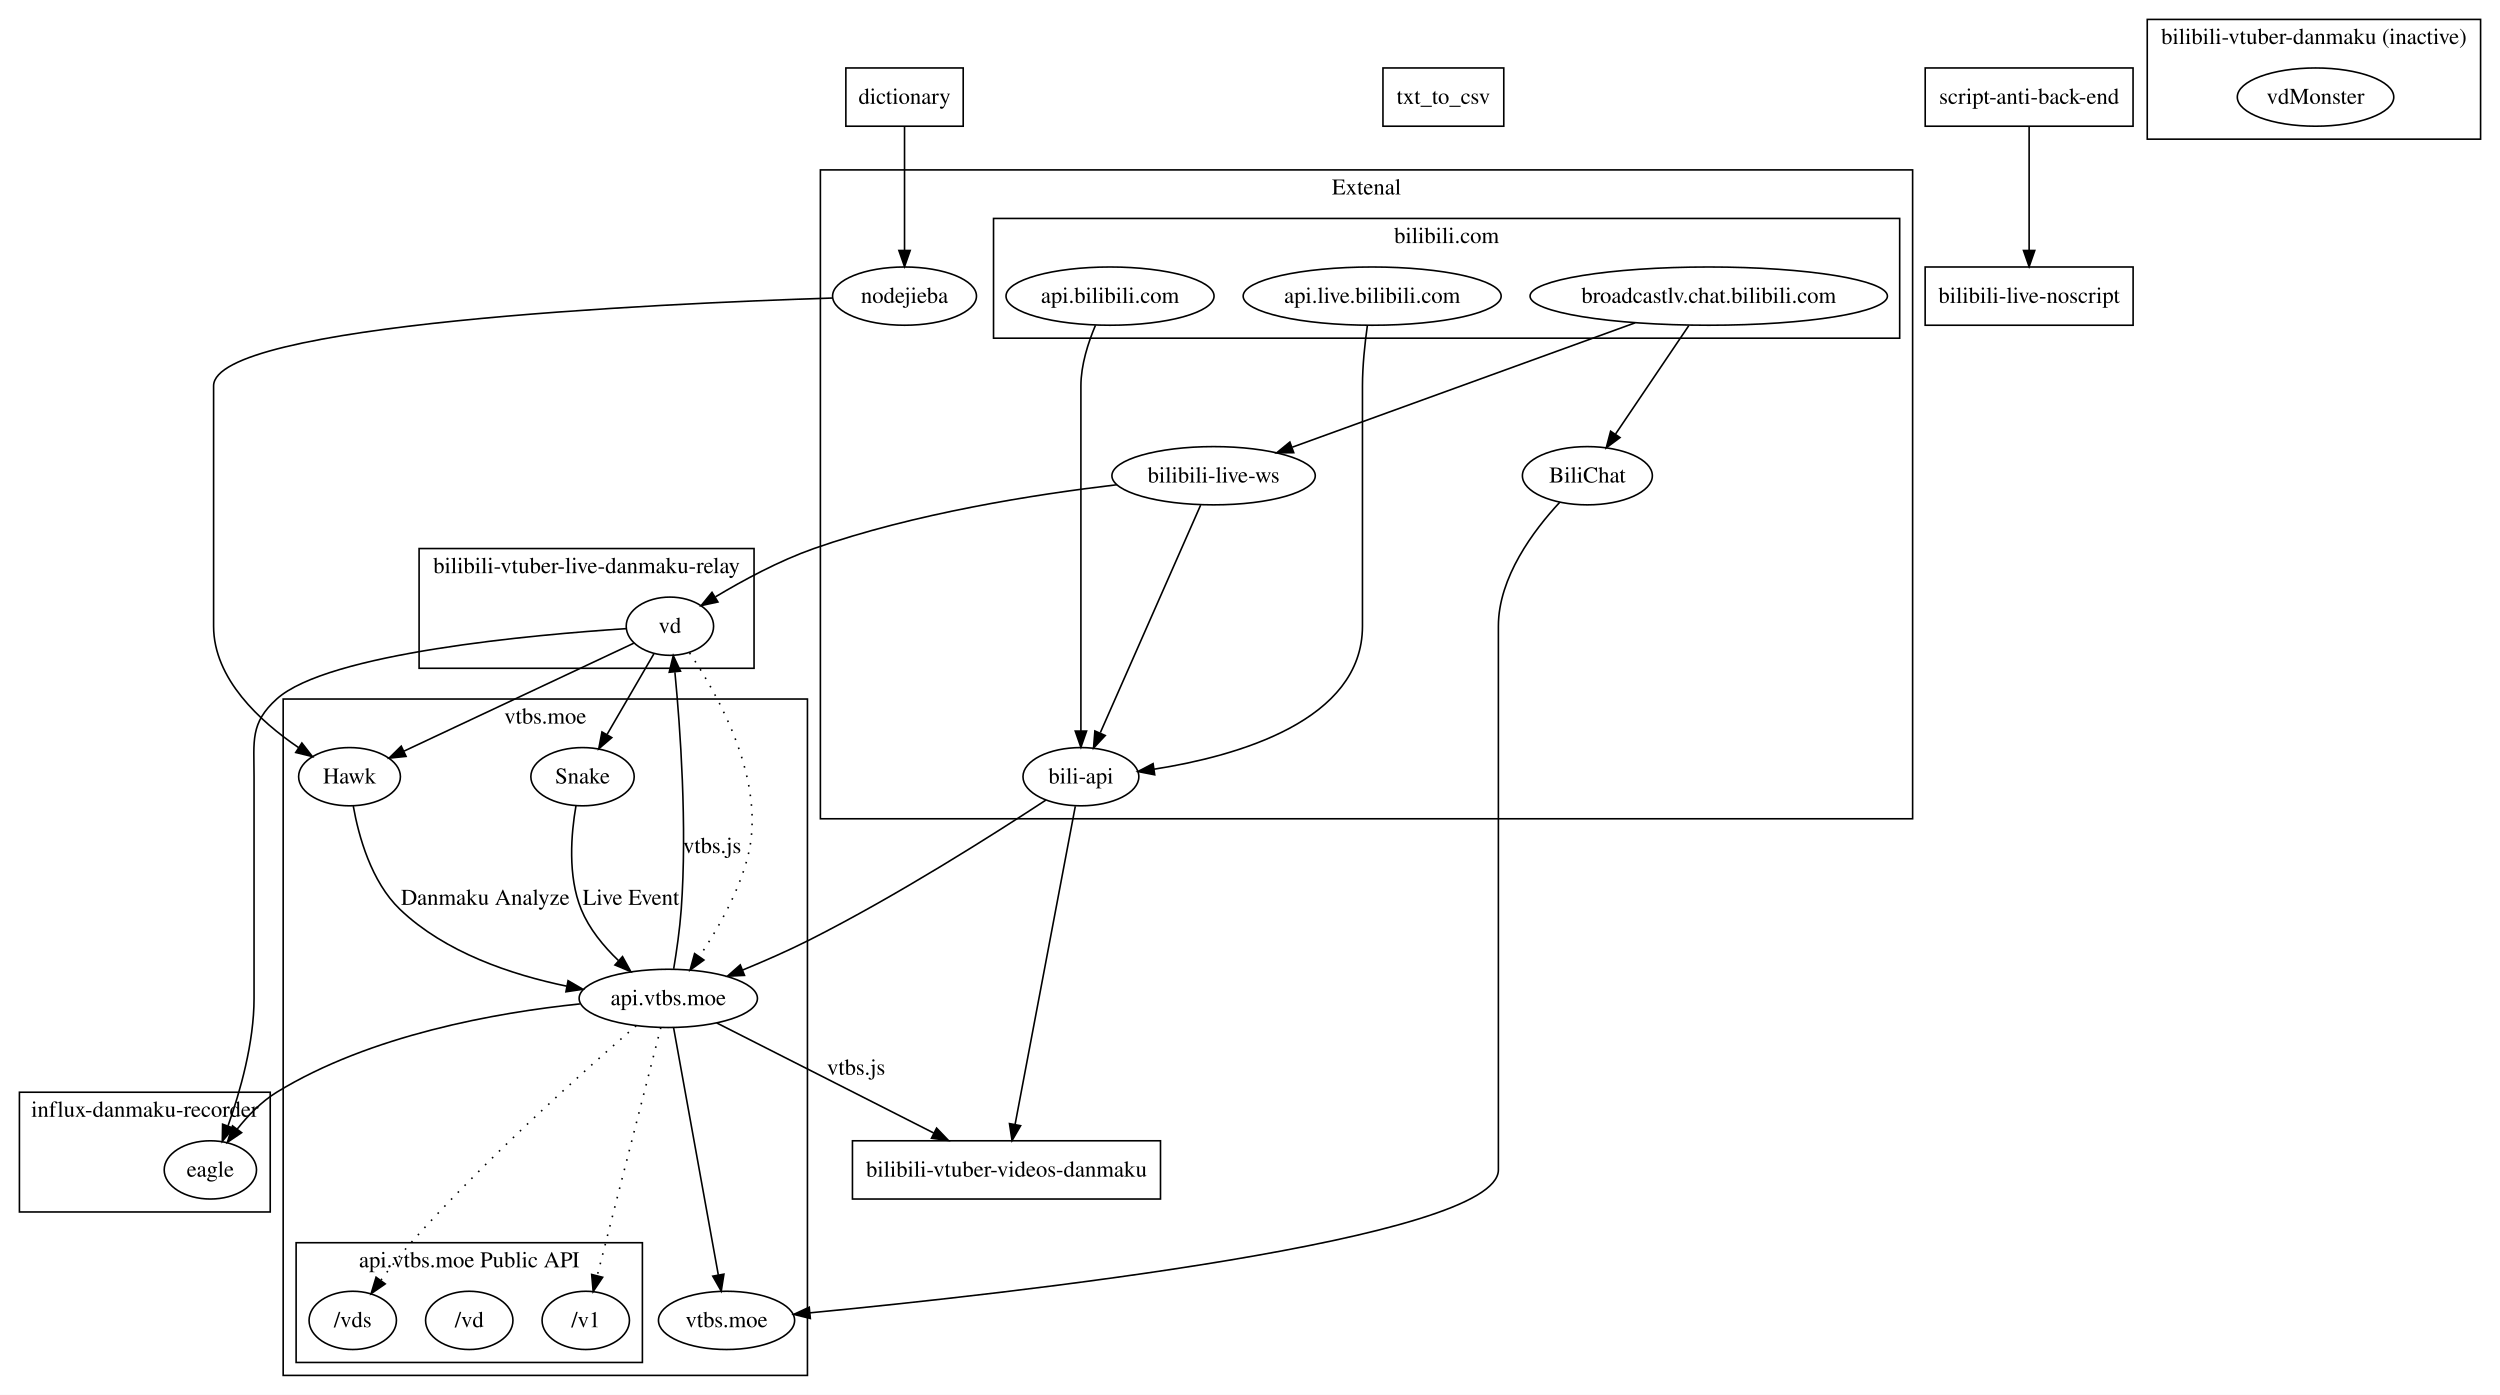
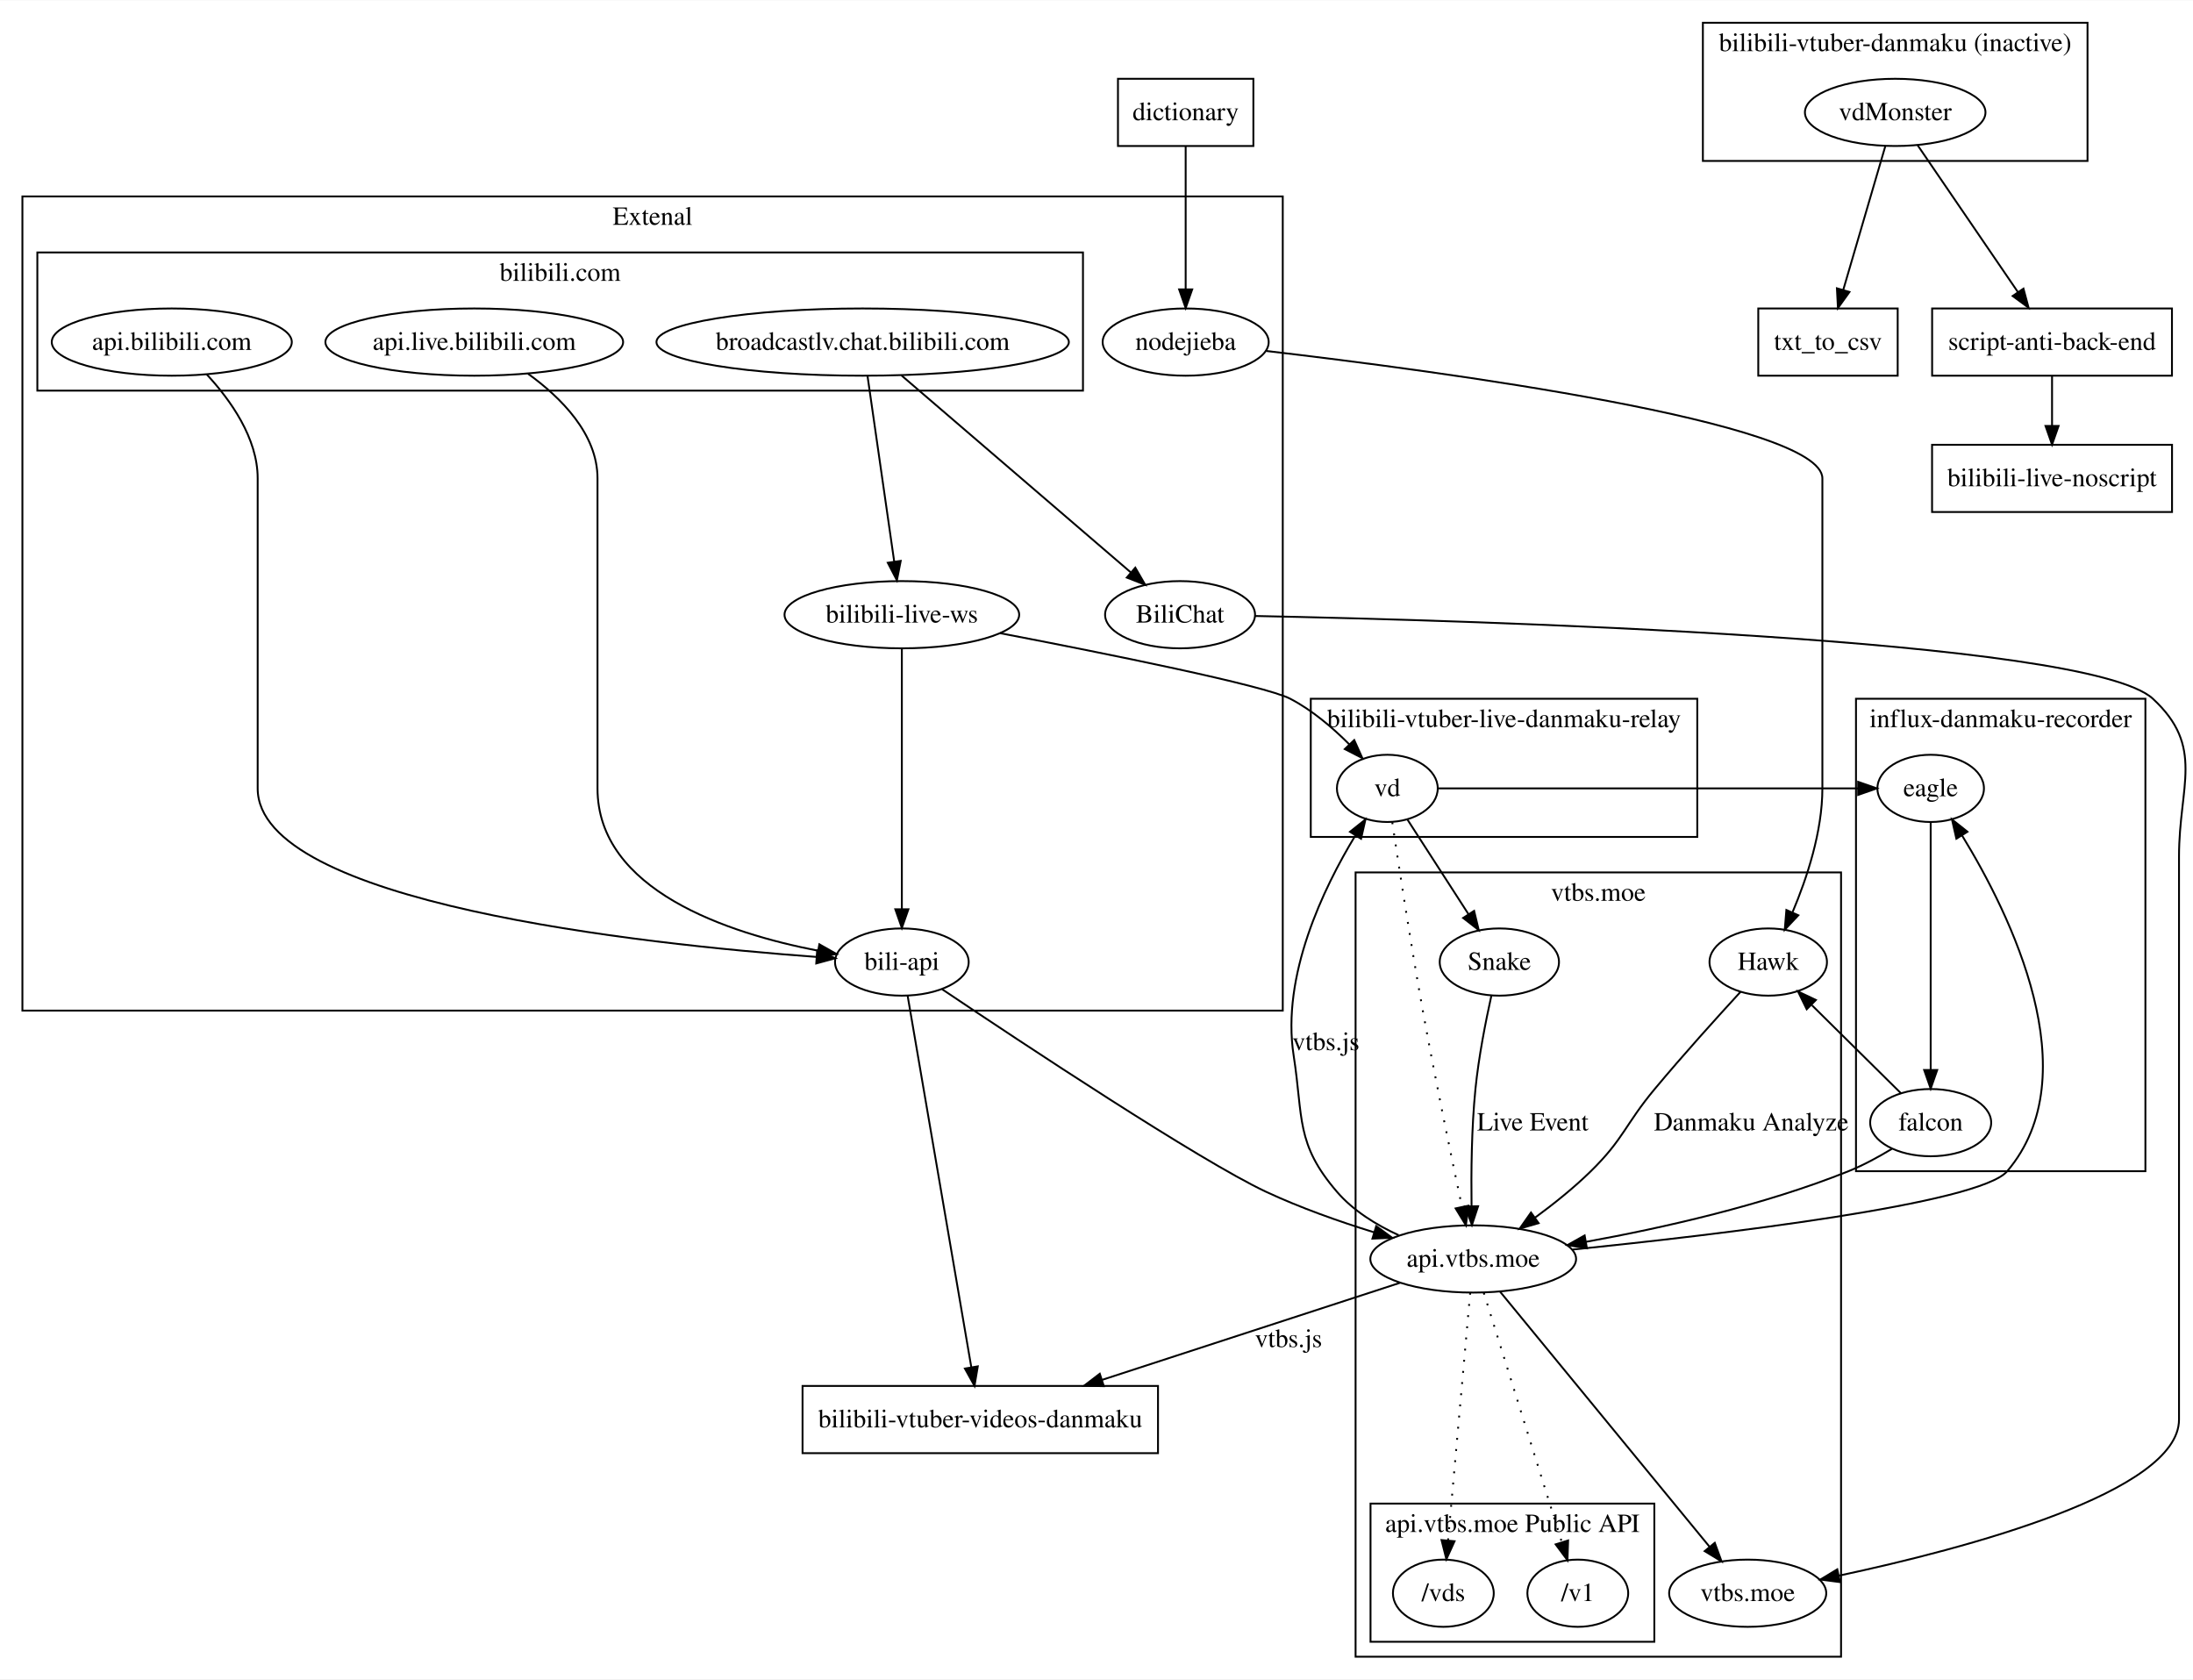
- <svg xmlns="http://www.w3.org/2000/svg" width="1545pt" height="862pt" viewBox="0.00 0.00 1545.00 862.00">
-   <g id="graph0" class="graph" transform="scale(1 1) rotate(0) translate(4 858)">
-     <polygon fill="#ffffff" stroke="transparent" points="-4,4 -4,-858 1541,-858 1541,4 -4,4" />
+ <svg xmlns="http://www.w3.org/2000/svg" width="1174pt" height="899pt" viewBox="0.00 0.00 1174.49 899.00">
+   <g id="graph0" class="graph" transform="scale(1 1) rotate(0) translate(4 895)">
+     <polygon fill="#ffffff" stroke="transparent" points="-4,4 -4,-895 1170.487,-895 1170.487,4 -4,4" />
    <g id="clust1" class="cluster">
-       <polygon fill="none" stroke="#000000" points="503,-352 503,-753 1178,-753 1178,-352 503,-352" />
-       <text text-anchor="middle" x="840.5" y="-737.8" font-family="Times,serif" font-size="14.00" fill="#000000">Extenal</text>
+       <polygon fill="none" stroke="#000000" points="8,-354 8,-790 683,-790 683,-354 8,-354" />
+       <text text-anchor="middle" x="345.5" y="-774.8" font-family="Times,serif" font-size="14.00" fill="#000000">Extenal</text>
    </g>
    <g id="clust2" class="cluster">
-       <polygon fill="none" stroke="#000000" points="610,-649 610,-723 1170,-723 1170,-649 610,-649" />
-       <text text-anchor="middle" x="890" y="-707.8" font-family="Times,serif" font-size="14.00" fill="#000000">bilibili.com</text>
+       <polygon fill="none" stroke="#000000" points="16,-686 16,-760 576,-760 576,-686 16,-686" />
+       <text text-anchor="middle" x="296" y="-744.8" font-family="Times,serif" font-size="14.00" fill="#000000">bilibili.com</text>
    </g>
    <g id="clust3" class="cluster">
-       <polygon fill="none" stroke="#000000" points="171,-8 171,-426 495,-426 495,-8 171,-8" />
-       <text text-anchor="middle" x="333" y="-410.8" font-family="Times,serif" font-size="14.00" fill="#000000">vtbs.moe</text>
+       <polygon fill="none" stroke="#000000" points="722,-8 722,-428 982,-428 982,-8 722,-8" />
+       <text text-anchor="middle" x="852" y="-412.8" font-family="Times,serif" font-size="14.00" fill="#000000">vtbs.moe</text>
    </g>
    <g id="clust4" class="cluster">
-       <polygon fill="none" stroke="#000000" points="179,-16 179,-90 393,-90 393,-16 179,-16" />
-       <text text-anchor="middle" x="286" y="-74.8" font-family="Times,serif" font-size="14.00" fill="#000000">api.vtbs.moe Public API</text>
+       <polygon fill="none" stroke="#000000" points="730,-16 730,-90 882,-90 882,-16 730,-16" />
+       <text text-anchor="middle" x="806" y="-74.8" font-family="Times,serif" font-size="14.00" fill="#000000">api.vtbs.moe Public API</text>
    </g>
    <g id="clust5" class="cluster">
-       <polygon fill="none" stroke="#000000" points="1323,-772 1323,-846 1529,-846 1529,-772 1323,-772" />
-       <text text-anchor="middle" x="1426" y="-830.8" font-family="Times,serif" font-size="14.00" fill="#000000">bilibili-vtuber-danmaku (inactive)</text>
+       <polygon fill="none" stroke="#000000" points="908,-809 908,-883 1114,-883 1114,-809 908,-809" />
+       <text text-anchor="middle" x="1011" y="-867.8" font-family="Times,serif" font-size="14.00" fill="#000000">bilibili-vtuber-danmaku (inactive)</text>
    </g>
    <g id="clust6" class="cluster">
-       <polygon fill="none" stroke="#000000" points="255,-445 255,-519 462,-519 462,-445 255,-445" />
-       <text text-anchor="middle" x="358.5" y="-503.8" font-family="Times,serif" font-size="14.00" fill="#000000">bilibili-vtuber-live-danmaku-relay</text>
+       <polygon fill="none" stroke="#000000" points="698,-447 698,-521 905,-521 905,-447 698,-447" />
+       <text text-anchor="middle" x="801.5" y="-505.8" font-family="Times,serif" font-size="14.00" fill="#000000">bilibili-vtuber-live-danmaku-relay</text>
    </g>
    <g id="clust7" class="cluster">
-       <polygon fill="none" stroke="#000000" points="8,-109 8,-183 163,-183 163,-109 8,-109" />
-       <text text-anchor="middle" x="85.5" y="-167.8" font-family="Times,serif" font-size="14.00" fill="#000000">influx-danmaku-recorder</text>
+       <polygon fill="none" stroke="#000000" points="990,-268 990,-521 1145,-521 1145,-268 990,-268" />
+       <text text-anchor="middle" x="1067.5" y="-505.8" font-family="Times,serif" font-size="14.00" fill="#000000">influx-danmaku-recorder</text>
    </g>
    <g id="node1" class="node">
-       <polygon fill="none" stroke="#000000" points="591.259,-816 518.741,-816 518.741,-780 591.259,-780 591.259,-816" />
-       <text text-anchor="middle" x="555" y="-793.8" font-family="Times,serif" font-size="14.00" fill="#000000">dictionary</text>
+       <polygon fill="none" stroke="#000000" points="667.259,-853 594.741,-853 594.741,-817 667.259,-817 667.259,-853" />
+       <text text-anchor="middle" x="631" y="-830.8" font-family="Times,serif" font-size="14.00" fill="#000000">dictionary</text>
    </g>
    <g id="node9" class="node">
-       <ellipse fill="none" stroke="#000000" cx="555" cy="-675" rx="44.466" ry="18" />
-       <text text-anchor="middle" x="555" y="-670.8" font-family="Times,serif" font-size="14.00" fill="#000000">nodejieba</text>
+       <ellipse fill="none" stroke="#000000" cx="631" cy="-712" rx="44.466" ry="18" />
+       <text text-anchor="middle" x="631" y="-707.8" font-family="Times,serif" font-size="14.00" fill="#000000">nodejieba</text>
    </g>
    <g id="edge17" class="edge">
-       <path fill="none" stroke="#000000" d="M555,-779.851C555,-759.684 555,-726.864 555,-703.313" />
-       <polygon fill="#000000" stroke="#000000" points="558.5,-703.223 555,-693.223 551.5,-703.224 558.5,-703.223" />
+       <path fill="none" stroke="#000000" d="M631,-816.851C631,-796.684 631,-763.864 631,-740.313" />
+       <polygon fill="#000000" stroke="#000000" points="634.5,-740.223 631,-730.223 627.5,-740.224 634.5,-740.223" />
    </g>
    <g id="node2" class="node">
-       <polygon fill="none" stroke="#000000" points="925.332,-816 850.668,-816 850.668,-780 925.332,-780 925.332,-816" />
-       <text text-anchor="middle" x="888" y="-793.8" font-family="Times,serif" font-size="14.00" fill="#000000">txt_to_csv</text>
+       <polygon fill="none" stroke="#000000" points="1012.332,-730 937.668,-730 937.668,-694 1012.332,-694 1012.332,-730" />
+       <text text-anchor="middle" x="975" y="-707.8" font-family="Times,serif" font-size="14.00" fill="#000000">txt_to_csv</text>
    </g>
    <g id="node3" class="node">
-       <polygon fill="none" stroke="#000000" points="1314.259,-693 1185.741,-693 1185.741,-657 1314.259,-657 1314.259,-693" />
-       <text text-anchor="middle" x="1250" y="-670.8" font-family="Times,serif" font-size="14.00" fill="#000000">bilibili-live-noscript</text>
+       <polygon fill="none" stroke="#000000" points="1159.259,-657 1030.741,-657 1030.741,-621 1159.259,-621 1159.259,-657" />
+       <text text-anchor="middle" x="1095" y="-634.8" font-family="Times,serif" font-size="14.00" fill="#000000">bilibili-live-noscript</text>
    </g>
    <g id="node4" class="node">
-       <polygon fill="none" stroke="#000000" points="713.186,-153 522.814,-153 522.814,-117 713.186,-117 713.186,-153" />
-       <text text-anchor="middle" x="618" y="-130.8" font-family="Times,serif" font-size="14.00" fill="#000000">bilibili-vtuber-videos-danmaku</text>
+       <polygon fill="none" stroke="#000000" points="616.186,-153 425.814,-153 425.814,-117 616.186,-117 616.186,-153" />
+       <text text-anchor="middle" x="521" y="-130.8" font-family="Times,serif" font-size="14.00" fill="#000000">bilibili-vtuber-videos-danmaku</text>
    </g>
    <g id="node5" class="node">
-       <polygon fill="none" stroke="#000000" points="1314.225,-816 1185.775,-816 1185.775,-780 1314.225,-780 1314.225,-816" />
-       <text text-anchor="middle" x="1250" y="-793.8" font-family="Times,serif" font-size="14.00" fill="#000000">script-anti-back-end</text>
+       <polygon fill="none" stroke="#000000" points="1159.225,-730 1030.775,-730 1030.775,-694 1159.225,-694 1159.225,-730" />
+       <text text-anchor="middle" x="1095" y="-707.8" font-family="Times,serif" font-size="14.00" fill="#000000">script-anti-back-end</text>
+     </g>
+     <g id="edge22" class="edge">
+       <path fill="none" stroke="#000000" d="M1095,-693.955C1095,-685.883 1095,-676.176 1095,-667.182" />
+       <polygon fill="#000000" stroke="#000000" points="1098.5,-667.09 1095,-657.09 1091.5,-667.09 1098.5,-667.09" />
+     </g>
+     <g id="node6" class="node">
+       <ellipse fill="none" stroke="#000000" cx="479" cy="-380" rx="35.797" ry="18" />
+       <text text-anchor="middle" x="479" y="-375.8" font-family="Times,serif" font-size="14.00" fill="#000000">bili-api</text>
+     </g>
+     <g id="edge13" class="edge">
+       <path fill="none" stroke="#000000" d="M482.088,-361.985C489.34,-319.685 507.497,-213.768 516.201,-162.996" />
+       <polygon fill="#000000" stroke="#000000" points="519.667,-163.489 517.907,-153.042 512.768,-162.307 519.667,-163.489" />
+     </g>
+     <g id="node13" class="node">
+       <ellipse fill="none" stroke="#000000" cx="785" cy="-221" rx="55.101" ry="18" />
+       <text text-anchor="middle" x="785" y="-216.8" font-family="Times,serif" font-size="14.00" fill="#000000">api.vtbs.moe</text>
+     </g>
+     <g id="edge8" class="edge">
+       <path fill="none" stroke="#000000" d="M500.589,-365.42C543.531,-336.579 638.571,-273.601 674,-257 692.272,-248.439 713.128,-241.09 731.791,-235.306" />
+       <polygon fill="#000000" stroke="#000000" points="733.052,-238.582 741.614,-232.341 731.029,-231.88 733.052,-238.582" />
+     </g>
+     <g id="node7" class="node">
+       <ellipse fill="none" stroke="#000000" cx="479" cy="-566" rx="62.843" ry="18" />
+       <text text-anchor="middle" x="479" y="-561.8" font-family="Times,serif" font-size="14.00" fill="#000000">bilibili-live-ws</text>
+     </g>
+     <g id="edge7" class="edge">
+       <path fill="none" stroke="#000000" d="M479,-547.827C479,-515.324 479,-447.024 479,-408.323" />
+       <polygon fill="#000000" stroke="#000000" points="482.5,-408.247 479,-398.247 475.5,-408.247 482.5,-408.247" />
+     </g>
+     <g id="node20" class="node">
+       <ellipse fill="none" stroke="#000000" cx="739" cy="-473" rx="27" ry="18" />
+       <text text-anchor="middle" x="739" y="-468.8" font-family="Times,serif" font-size="14.00" fill="#000000">vd</text>
+     </g>
+     <g id="edge10" class="edge">
+       <path fill="none" stroke="#000000" d="M531.465,-556.142C588.462,-545.197 673.272,-528.134 687,-521 698.754,-514.892 709.83,-505.416 718.715,-496.491" />
+       <polygon fill="#000000" stroke="#000000" points="721.281,-498.872 725.63,-489.21 716.206,-494.051 721.281,-498.872" />
+     </g>
+     <g id="node8" class="node">
+       <ellipse fill="none" stroke="#000000" cx="628" cy="-566" rx="40.158" ry="18" />
+       <text text-anchor="middle" x="628" y="-561.8" font-family="Times,serif" font-size="14.00" fill="#000000">BiliChat</text>
+     </g>
+     <g id="node16" class="node">
+       <ellipse fill="none" stroke="#000000" cx="932" cy="-42" rx="42.072" ry="18" />
+       <text text-anchor="middle" x="932" y="-37.8" font-family="Times,serif" font-size="14.00" fill="#000000">vtbs.moe</text>
+     </g>
+     <g id="edge25" class="edge">
+       <path fill="none" stroke="#000000" d="M668.2,-565.315C784.273,-562.957 1113.924,-553.44 1149,-521 1176.947,-495.153 1163,-474.567 1163,-436.5 1163,-436.5 1163,-436.5 1163,-135 1163,-96.089 1048.785,-65.917 980.979,-51.433" />
+       <polygon fill="#000000" stroke="#000000" points="981.43,-47.952 970.925,-49.327 979.995,-54.803 981.43,-47.952" />
+     </g>
+     <g id="node14" class="node">
+       <ellipse fill="none" stroke="#000000" cx="943" cy="-380" rx="31.455" ry="18" />
+       <text text-anchor="middle" x="943" y="-375.8" font-family="Times,serif" font-size="14.00" fill="#000000">Hawk</text>
+     </g>
+     <g id="edge20" class="edge">
+       <path fill="none" stroke="#000000" d="M674.188,-707.234C765.946,-696.524 972,-669.12 972,-639 972,-639 972,-639 972,-473 972,-449.883 963.732,-424.938 956.026,-406.709" />
+       <polygon fill="#000000" stroke="#000000" points="959.117,-405.045 951.859,-397.326 952.719,-407.886 959.117,-405.045" />
+     </g>
+     <g id="node10" class="node">
+       <ellipse fill="none" stroke="#000000" cx="88" cy="-712" rx="64.287" ry="18" />
+       <text text-anchor="middle" x="88" y="-707.8" font-family="Times,serif" font-size="14.00" fill="#000000">api.bilibili.com</text>
+     </g>
+     <g id="edge5" class="edge">
+       <path fill="none" stroke="#000000" d="M106.71,-694.695C119.445,-680.972 134,-660.571 134,-639 134,-639 134,-639 134,-473 134,-411.713 339.533,-389.63 433.319,-382.743" />
+       <polygon fill="#000000" stroke="#000000" points="433.65,-386.229 443.378,-382.032 433.156,-379.246 433.65,-386.229" />
+     </g>
+     <g id="node11" class="node">
+       <ellipse fill="none" stroke="#000000" cx="250" cy="-712" rx="79.731" ry="18" />
+       <text text-anchor="middle" x="250" y="-707.8" font-family="Times,serif" font-size="14.00" fill="#000000">api.live.bilibili.com</text>
+     </g>
+     <g id="edge6" class="edge">
+       <path fill="none" stroke="#000000" d="M278.757,-695.075C296.542,-682.229 316,-662.749 316,-639 316,-639 316,-639 316,-473 316,-418.401 385.848,-395.433 434.097,-386.079" />
+       <polygon fill="#000000" stroke="#000000" points="434.814,-389.507 444.032,-384.284 433.569,-382.618 434.814,-389.507" />
+     </g>
+     <g id="node12" class="node">
+       <ellipse fill="none" stroke="#000000" cx="458" cy="-712" rx="110.436" ry="18" />
+       <text text-anchor="middle" x="458" y="-707.8" font-family="Times,serif" font-size="14.00" fill="#000000">broadcastlv.chat.bilibili.com</text>
+     </g>
+     <g id="edge9" class="edge">
+       <path fill="none" stroke="#000000" d="M460.617,-693.804C464.201,-668.887 470.673,-623.894 474.902,-594.488" />
+       <polygon fill="#000000" stroke="#000000" points="478.39,-594.822 476.35,-584.425 471.462,-593.825 478.39,-594.822" />
+     </g>
+     <g id="edge24" class="edge">
+       <path fill="none" stroke="#000000" d="M478.845,-694.097C509.79,-667.521 567.856,-617.653 601.688,-588.597" />
+       <polygon fill="#000000" stroke="#000000" points="604.025,-591.204 609.331,-582.033 599.464,-585.894 604.025,-591.204" />
+     </g>
+     <g id="edge12" class="edge">
+       <path fill="none" stroke="#000000" d="M745.762,-208.218C703.748,-194.531 636.382,-172.587 586.343,-156.286" />
+       <polygon fill="#000000" stroke="#000000" points="587.172,-152.875 576.579,-153.105 585.004,-159.531 587.172,-152.875" />
+       <text text-anchor="middle" x="686.088" y="-173.8" font-family="Times,serif" font-size="14.00" fill="#000000">vtbs.js</text>
+     </g>
+     <g id="edge3" class="edge">
+       <path fill="none" stroke="#000000" d="M799.363,-203.511C825.624,-171.533 881.453,-103.55 911.628,-66.806" />
+       <polygon fill="#000000" stroke="#000000" points="914.369,-68.984 918.011,-59.035 908.959,-64.541 914.369,-68.984" />
+     </g>
+     <g id="node17" class="node">
+       <ellipse fill="none" stroke="#000000" cx="841" cy="-42" rx="27" ry="18" />
+       <text text-anchor="middle" x="841" y="-37.8" font-family="Times,serif" font-size="14.00" fill="#000000">/v1</text>
+     </g>
+     <g id="edge27" class="edge">
+       <path fill="none" stroke="#000000" stroke-dasharray="1,5" d="M790.678,-202.851C800.539,-171.329 820.884,-106.298 832.458,-69.305" />
+       <polygon fill="#000000" stroke="#000000" points="835.828,-70.255 835.473,-59.666 829.147,-68.165 835.828,-70.255" />
+     </g>
+     <g id="node18" class="node">
+       <ellipse fill="none" stroke="#000000" cx="769" cy="-42" rx="27" ry="18" />
+       <text text-anchor="middle" x="769" y="-37.8" font-family="Times,serif" font-size="14.00" fill="#000000">/vds</text>
+     </g>
+     <g id="edge28" class="edge">
+       <path fill="none" stroke="#000000" stroke-dasharray="1,5" d="M783.378,-202.851C780.587,-171.626 774.856,-107.518 771.535,-70.356" />
+       <polygon fill="#000000" stroke="#000000" points="775.003,-69.845 770.626,-60.197 768.031,-70.469 775.003,-69.845" />
+     </g>
+     <g id="edge11" class="edge">
+       <path fill="none" stroke="#000000" d="M745.081,-233.727C733.06,-239.238 720.751,-246.82 712,-257 689.811,-282.814 694.036,-296.361 688.824,-330 682.201,-372.748 704.782,-419.571 721.786,-447.602" />
+       <polygon fill="#000000" stroke="#000000" points="719.003,-449.752 727.289,-456.355 724.929,-446.026 719.003,-449.752" />
+       <text text-anchor="middle" x="706.088" y="-332.8" font-family="Times,serif" font-size="14.00" fill="#000000">vtbs.js</text>
+     </g>
+     <g id="node21" class="node">
+       <ellipse fill="none" stroke="#000000" cx="1030" cy="-473" rx="28.524" ry="18" />
+       <text text-anchor="middle" x="1030" y="-468.8" font-family="Times,serif" font-size="14.00" fill="#000000">eagle</text>
+     </g>
+     <g id="edge16" class="edge">
+       <path fill="none" stroke="#000000" d="M838.192,-226.038C916.737,-234.02 1056.12,-250.476 1071,-268 1114.99,-319.81 1072.687,-405.512 1046.796,-447.802" />
+       <polygon fill="#000000" stroke="#000000" points="1043.763,-446.051 1041.403,-456.38 1049.689,-449.777 1043.763,-446.051" />
+     </g>
+     <g id="edge2" class="edge">
+       <path fill="none" stroke="#000000" d="M928.185,-364.063C915.671,-350.454 897.411,-330.243 882.196,-312 866.333,-292.98 865.685,-285.339 848,-268 838.941,-259.118 828.153,-250.489 818.087,-243.1" />
+       <polygon fill="#000000" stroke="#000000" points="820.023,-240.182 809.855,-237.207 815.948,-245.874 820.023,-240.182" />
+       <text text-anchor="middle" x="933.902" y="-289.8" font-family="Times,serif" font-size="14.00" fill="#000000">Danmaku Analyze</text>
+     </g>
+     <g id="node15" class="node">
+       <ellipse fill="none" stroke="#000000" cx="799" cy="-380" rx="31.939" ry="18" />
+       <text text-anchor="middle" x="799" y="-375.8" font-family="Times,serif" font-size="14.00" fill="#000000">Snake</text>
+     </g>
+     <g id="edge1" class="edge">
+       <path fill="none" stroke="#000000" d="M794.714,-361.941C791.695,-348.308 787.898,-329.094 786.189,-312 784.097,-291.071 783.859,-267.3 784.113,-249.304" />
+       <polygon fill="#000000" stroke="#000000" points="787.615,-249.249 784.316,-239.181 780.616,-249.109 787.615,-249.249" />
+       <text text-anchor="middle" x="816.905" y="-289.8" font-family="Times,serif" font-size="14.00" fill="#000000">Live Event</text>
+     </g>
+     <g id="node19" class="node">
+       <ellipse fill="none" stroke="#000000" cx="1011" cy="-835" rx="48.351" ry="18" />
+       <text text-anchor="middle" x="1011" y="-830.8" font-family="Times,serif" font-size="14.00" fill="#000000">vdMonster</text>
+     </g>
+     <g id="edge23" class="edge">
+       <path fill="none" stroke="#000000" d="M1005.688,-816.851C999.759,-796.593 990.093,-763.568 983.194,-739.996" />
+       <polygon fill="#000000" stroke="#000000" points="986.502,-738.838 980.334,-730.223 979.784,-740.804 986.502,-738.838" />
+     </g>
+     <g id="edge21" class="edge">
+       <path fill="none" stroke="#000000" d="M1023.035,-817.377C1037.095,-796.789 1060.504,-762.512 1076.791,-738.663" />
+       <polygon fill="#000000" stroke="#000000" points="1079.689,-740.625 1082.438,-730.394 1073.909,-736.678 1079.689,-740.625" />
+     </g>
+     <g id="edge26" class="edge">
+       <path fill="none" stroke="#000000" stroke-dasharray="1,5" d="M741.661,-454.815C745.137,-431.438 751.545,-389.614 758,-354 764.603,-317.569 773.273,-275.75 778.985,-248.885" />
+       <polygon fill="#000000" stroke="#000000" points="782.425,-249.535 781.091,-239.024 775.579,-248.072 782.425,-249.535" />
+     </g>
+     <g id="edge14" class="edge">
+       <path fill="none" stroke="#000000" d="M749.727,-456.373C758.828,-442.267 772.033,-421.8 782.482,-405.603" />
+       <polygon fill="#000000" stroke="#000000" points="785.48,-407.412 787.96,-397.112 779.598,-403.617 785.48,-407.412" />
+     </g>
+     <g id="edge15" class="edge">
+       <path fill="none" stroke="#000000" d="M766.281,-473C841.209,-473 916.136,-473 991.063,-473" />
+       <polygon fill="#000000" stroke="#000000" points="991.156,-476.5 1001.156,-473 991.156,-469.5 991.156,-476.5" />
+     </g>
+     <g id="node22" class="node">
+       <ellipse fill="none" stroke="#000000" cx="1030" cy="-294" rx="32.406" ry="18" />
+       <text text-anchor="middle" x="1030" y="-289.8" font-family="Times,serif" font-size="14.00" fill="#000000">falcon</text>
+     </g>
+     <g id="edge4" class="edge">
+       <path fill="none" stroke="#000000" d="M1030,-454.851C1030,-423.626 1030,-359.518 1030,-322.356" />
+       <polygon fill="#000000" stroke="#000000" points="1033.5,-322.197 1030,-312.197 1026.5,-322.197 1033.5,-322.197" />
    </g>
    <g id="edge19" class="edge">
-       <path fill="none" stroke="#000000" d="M1250,-779.851C1250,-759.684 1250,-726.864 1250,-703.313" />
-       <polygon fill="#000000" stroke="#000000" points="1253.5,-703.223 1250,-693.223 1246.5,-703.224 1253.5,-703.223" />
-     </g>
-     <g id="node6" class="node">
-       <ellipse fill="none" stroke="#000000" cx="664" cy="-378" rx="35.797" ry="18" />
-       <text text-anchor="middle" x="664" y="-373.8" font-family="Times,serif" font-size="14.00" fill="#000000">bili-api</text>
-     </g>
-     <g id="edge12" class="edge">
-       <path fill="none" stroke="#000000" d="M660.543,-359.736C652.564,-317.59 632.824,-213.311 623.303,-163.016" />
-       <polygon fill="#000000" stroke="#000000" points="626.734,-162.319 621.435,-153.145 619.856,-163.621 626.734,-162.319" />
-     </g>
-     <g id="node13" class="node">
-       <ellipse fill="none" stroke="#000000" cx="409" cy="-241" rx="55.101" ry="18" />
-       <text text-anchor="middle" x="409" y="-236.8" font-family="Times,serif" font-size="14.00" fill="#000000">api.vtbs.moe</text>
-     </g>
-     <g id="edge7" class="edge">
-       <path fill="none" stroke="#000000" d="M642.311,-363.525C610.861,-342.872 550.399,-304.415 496,-277 482.962,-270.429 468.431,-264.061 455.036,-258.554" />
-       <polygon fill="#000000" stroke="#000000" points="456.103,-255.21 445.521,-254.706 453.479,-261.7 456.103,-255.21" />
-     </g>
-     <g id="node7" class="node">
-       <ellipse fill="none" stroke="#000000" cx="746" cy="-564" rx="62.843" ry="18" />
-       <text text-anchor="middle" x="746" y="-559.8" font-family="Times,serif" font-size="14.00" fill="#000000">bilibili-live-ws</text>
-     </g>
-     <g id="edge6" class="edge">
-       <path fill="none" stroke="#000000" d="M737.988,-545.827C723.524,-513.017 692.979,-443.732 676.007,-405.236" />
-       <polygon fill="#000000" stroke="#000000" points="679.04,-403.439 671.804,-395.701 672.635,-406.263 679.04,-403.439" />
-     </g>
-     <g id="node21" class="node">
-       <ellipse fill="none" stroke="#000000" cx="410" cy="-471" rx="27" ry="18" />
-       <text text-anchor="middle" x="410" y="-466.8" font-family="Times,serif" font-size="14.00" fill="#000000">vd</text>
-     </g>
-     <g id="edge9" class="edge">
-       <path fill="none" stroke="#000000" d="M686.267,-558.436C635.387,-552.452 560.901,-540.716 499,-519 477.615,-511.498 455.166,-499.356 438.164,-489.161" />
-       <polygon fill="#000000" stroke="#000000" points="439.675,-485.982 429.32,-483.74 436.016,-491.95 439.675,-485.982" />
-     </g>
-     <g id="node8" class="node">
-       <ellipse fill="none" stroke="#000000" cx="977" cy="-564" rx="40.158" ry="18" />
-       <text text-anchor="middle" x="977" y="-559.8" font-family="Times,serif" font-size="14.00" fill="#000000">BiliChat</text>
-     </g>
-     <g id="node16" class="node">
-       <ellipse fill="none" stroke="#000000" cx="445" cy="-42" rx="42.072" ry="18" />
-       <text text-anchor="middle" x="445" y="-37.8" font-family="Times,serif" font-size="14.00" fill="#000000">vtbs.moe</text>
-     </g>
-     <g id="edge21" class="edge">
-       <path fill="none" stroke="#000000" d="M959.899,-547.561C943.754,-530.198 922,-501.2 922,-471 922,-471 922,-471 922,-135 922,-92.019 619.779,-58.538 496.462,-46.666" />
-       <polygon fill="#000000" stroke="#000000" points="496.783,-43.181 486.496,-45.717 496.119,-50.15 496.783,-43.181" />
-     </g>
-     <g id="node14" class="node">
-       <ellipse fill="none" stroke="#000000" cx="212" cy="-378" rx="31.455" ry="18" />
-       <text text-anchor="middle" x="212" y="-373.8" font-family="Times,serif" font-size="14.00" fill="#000000">Hawk</text>
+       <path fill="none" stroke="#000000" d="M1009.186,-279.945C1002.069,-275.623 993.905,-271.173 986,-268 940.47,-249.725 886.156,-237.555 845.472,-230.186" />
+       <polygon fill="#000000" stroke="#000000" points="845.893,-226.707 835.436,-228.416 844.676,-233.6 845.893,-226.707" />
    </g>
    <g id="edge18" class="edge">
-       <path fill="none" stroke="#000000" d="M510.512,-673.818C401.147,-670.324 128,-657.765 128,-619.5 128,-619.5 128,-619.5 128,-471 128,-438.446 156.695,-412.176 180.542,-395.966" />
-       <polygon fill="#000000" stroke="#000000" points="182.558,-398.83 189.047,-390.455 178.751,-392.956 182.558,-398.83" />
-     </g>
-     <g id="node10" class="node">
-       <ellipse fill="none" stroke="#000000" cx="682" cy="-675" rx="64.287" ry="18" />
-       <text text-anchor="middle" x="682" y="-670.8" font-family="Times,serif" font-size="14.00" fill="#000000">api.bilibili.com</text>
-     </g>
-     <g id="edge4" class="edge">
-       <path fill="none" stroke="#000000" d="M673,-656.974C668.5,-646.341 664,-632.466 664,-619.5 664,-619.5 664,-619.5 664,-471 664,-449.27 664,-424.684 664,-406.251" />
-       <polygon fill="#000000" stroke="#000000" points="667.5,-406.177 664,-396.177 660.5,-406.177 667.5,-406.177" />
-     </g>
-     <g id="node11" class="node">
-       <ellipse fill="none" stroke="#000000" cx="844" cy="-675" rx="79.731" ry="18" />
-       <text text-anchor="middle" x="844" y="-670.8" font-family="Times,serif" font-size="14.00" fill="#000000">api.live.bilibili.com</text>
-     </g>
-     <g id="edge5" class="edge">
-       <path fill="none" stroke="#000000" d="M841,-656.554C839.5,-645.78 838,-631.905 838,-619.5 838,-619.5 838,-619.5 838,-471 838,-412.557 760.704,-390.706 709.149,-382.631" />
-       <polygon fill="#000000" stroke="#000000" points="709.61,-379.161 699.212,-381.193 708.607,-386.089 709.61,-379.161" />
-     </g>
-     <g id="node12" class="node">
-       <ellipse fill="none" stroke="#000000" cx="1052" cy="-675" rx="110.436" ry="18" />
-       <text text-anchor="middle" x="1052" y="-670.8" font-family="Times,serif" font-size="14.00" fill="#000000">broadcastlv.chat.bilibili.com</text>
-     </g>
-     <g id="edge8" class="edge">
-       <path fill="none" stroke="#000000" d="M1006.519,-658.502C949.704,-637.893 852.89,-602.774 794.638,-581.643" />
-       <polygon fill="#000000" stroke="#000000" points="795.525,-578.242 784.93,-578.122 793.138,-584.822 795.525,-578.242" />
-     </g>
-     <g id="edge20" class="edge">
-       <path fill="none" stroke="#000000" d="M1039.615,-656.671C1027.293,-638.433 1008.274,-610.286 994.43,-589.796" />
-       <polygon fill="#000000" stroke="#000000" points="997.161,-587.586 988.662,-581.26 991.361,-591.505 997.161,-587.586" />
-     </g>
-     <g id="edge11" class="edge">
-       <path fill="none" stroke="#000000" d="M438.945,-225.813C474.024,-208.021 532.492,-178.368 573.028,-157.809" />
-       <polygon fill="#000000" stroke="#000000" points="574.82,-160.825 582.155,-153.18 571.654,-154.582 574.82,-160.825" />
-       <text text-anchor="middle" x="525.088" y="-193.8" font-family="Times,serif" font-size="14.00" fill="#000000">vtbs.js</text>
-     </g>
-     <g id="edge3" class="edge">
-       <path fill="none" stroke="#000000" d="M412.258,-222.989C418.548,-188.224 432.401,-111.644 439.914,-70.112" />
-       <polygon fill="#000000" stroke="#000000" points="443.387,-70.577 441.723,-60.114 436.499,-69.331 443.387,-70.577" />
-     </g>
-     <g id="node17" class="node">
-       <ellipse fill="none" stroke="#000000" cx="358" cy="-42" rx="27" ry="18" />
-       <text text-anchor="middle" x="358" y="-37.8" font-family="Times,serif" font-size="14.00" fill="#000000">/v1</text>
-     </g>
-     <g id="edge23" class="edge">
-       <path fill="none" stroke="#000000" stroke-dasharray="1,5" d="M404.384,-222.989C395.433,-188.062 375.665,-110.929 365.056,-69.534" />
-       <polygon fill="#000000" stroke="#000000" points="368.442,-68.645 362.569,-59.827 361.661,-70.383 368.442,-68.645" />
-     </g>
-     <g id="node19" class="node">
-       <ellipse fill="none" stroke="#000000" cx="214" cy="-42" rx="27" ry="18" />
-       <text text-anchor="middle" x="214" y="-37.8" font-family="Times,serif" font-size="14.00" fill="#000000">/vds</text>
-     </g>
-     <g id="edge24" class="edge">
-       <path fill="none" stroke="#000000" stroke-dasharray="1,5" d="M389.141,-224.082C358.002,-197.138 296.447,-142.178 250,-90 243.628,-82.842 237.187,-74.629 231.548,-67.045" />
-       <polygon fill="#000000" stroke="#000000" points="234.066,-64.556 225.351,-58.531 228.406,-68.675 234.066,-64.556" />
-     </g>
-     <g id="edge10" class="edge">
-       <path fill="none" stroke="#000000" d="M412.332,-259.261C414.109,-269.931 416.109,-283.681 417,-296 420.732,-347.584 416.414,-407.875 413.097,-442.532" />
-       <polygon fill="#000000" stroke="#000000" points="409.578,-442.541 412.066,-452.839 416.544,-443.237 409.578,-442.541" />
-       <text text-anchor="middle" x="436.088" y="-330.8" font-family="Times,serif" font-size="14.00" fill="#000000">vtbs.js</text>
-     </g>
-     <g id="node22" class="node">
-       <ellipse fill="none" stroke="#000000" cx="126" cy="-135" rx="28.524" ry="18" />
-       <text text-anchor="middle" x="126" y="-130.8" font-family="Times,serif" font-size="14.00" fill="#000000">eagle</text>
-     </g>
-     <g id="edge16" class="edge">
-       <path fill="none" stroke="#000000" d="M354.369,-237.582C302.757,-232.216 224.842,-218.428 167,-183 157.607,-177.247 149.271,-168.613 142.608,-160.248" />
-       <polygon fill="#000000" stroke="#000000" points="145.309,-158.014 136.527,-152.088 139.696,-162.197 145.309,-158.014" />
-     </g>
-     <g id="edge2" class="edge">
-       <path fill="none" stroke="#000000" d="M214.321,-359.855C217.616,-341.37 225.375,-313.067 243.196,-296 271.007,-269.367 312.015,-255.623 346.29,-248.534" />
-       <polygon fill="#000000" stroke="#000000" points="347.065,-251.95 356.224,-246.624 345.743,-245.076 347.065,-251.95" />
-       <text text-anchor="middle" x="295.902" y="-298.8" font-family="Times,serif" font-size="14.00" fill="#000000">Danmaku Analyze</text>
-     </g>
-     <g id="node15" class="node">
-       <ellipse fill="none" stroke="#000000" cx="356" cy="-378" rx="31.939" ry="18" />
-       <text text-anchor="middle" x="356" y="-373.8" font-family="Times,serif" font-size="14.00" fill="#000000">Snake</text>
-     </g>
-     <g id="edge1" class="edge">
-       <path fill="none" stroke="#000000" d="M351.943,-359.981C348.966,-342.849 346.749,-316.697 355.19,-296 360.076,-284.017 368.97,-273.227 378.139,-264.443" />
-       <polygon fill="#000000" stroke="#000000" points="380.714,-266.836 385.823,-257.555 376.041,-261.624 380.714,-266.836" />
-       <text text-anchor="middle" x="385.905" y="-298.8" font-family="Times,serif" font-size="14.00" fill="#000000">Live Event</text>
-     </g>
-     <g id="node18" class="node">
-       <ellipse fill="none" stroke="#000000" cx="286" cy="-42" rx="27" ry="18" />
-       <text text-anchor="middle" x="286" y="-37.8" font-family="Times,serif" font-size="14.00" fill="#000000">/vd</text>
-     </g>
-     <g id="node20" class="node">
-       <ellipse fill="none" stroke="#000000" cx="1427" cy="-798" rx="48.351" ry="18" />
-       <text text-anchor="middle" x="1427" y="-793.8" font-family="Times,serif" font-size="14.00" fill="#000000">vdMonster</text>
-     </g>
-     <g id="edge22" class="edge">
-       <path fill="none" stroke="#000000" stroke-dasharray="1,5" d="M422.155,-454.489C440.079,-428.092 470.223,-374.609 458,-328 452.212,-305.929 439.422,-283.555 428.361,-267.024" />
-       <polygon fill="#000000" stroke="#000000" points="431.017,-264.712 422.449,-258.48 425.261,-268.695 431.017,-264.712" />
-     </g>
-     <g id="edge13" class="edge">
-       <path fill="none" stroke="#000000" d="M387.672,-460.512C353.029,-444.241 286.111,-412.81 245.609,-393.786" />
-       <polygon fill="#000000" stroke="#000000" points="246.947,-390.548 236.407,-389.464 243.971,-396.884 246.947,-390.548" />
-     </g>
-     <g id="edge14" class="edge">
-       <path fill="none" stroke="#000000" d="M400.096,-453.942C392.002,-440.003 380.426,-420.067 371.166,-404.118" />
-       <polygon fill="#000000" stroke="#000000" points="374.073,-402.155 366.024,-395.264 368.019,-405.67 374.073,-402.155" />
-     </g>
-     <g id="edge15" class="edge">
-       <path fill="none" stroke="#000000" d="M383.084,-469.504C326.641,-465.827 198.508,-454.486 167,-426 150.516,-411.097 153,-400.222 153,-378 153,-378 153,-378 153,-241 153,-213.583 144.412,-183.376 136.924,-162.247" />
-       <polygon fill="#000000" stroke="#000000" points="140.128,-160.821 133.378,-152.655 133.562,-163.249 140.128,-160.821" />
+       <path fill="none" stroke="#000000" d="M1014.144,-309.674C1000.806,-322.858 981.548,-341.895 966.432,-356.838" />
+       <polygon fill="#000000" stroke="#000000" points="963.609,-354.707 958.957,-364.226 968.529,-359.685 963.609,-354.707" />
    </g>
  </g>
</svg>
